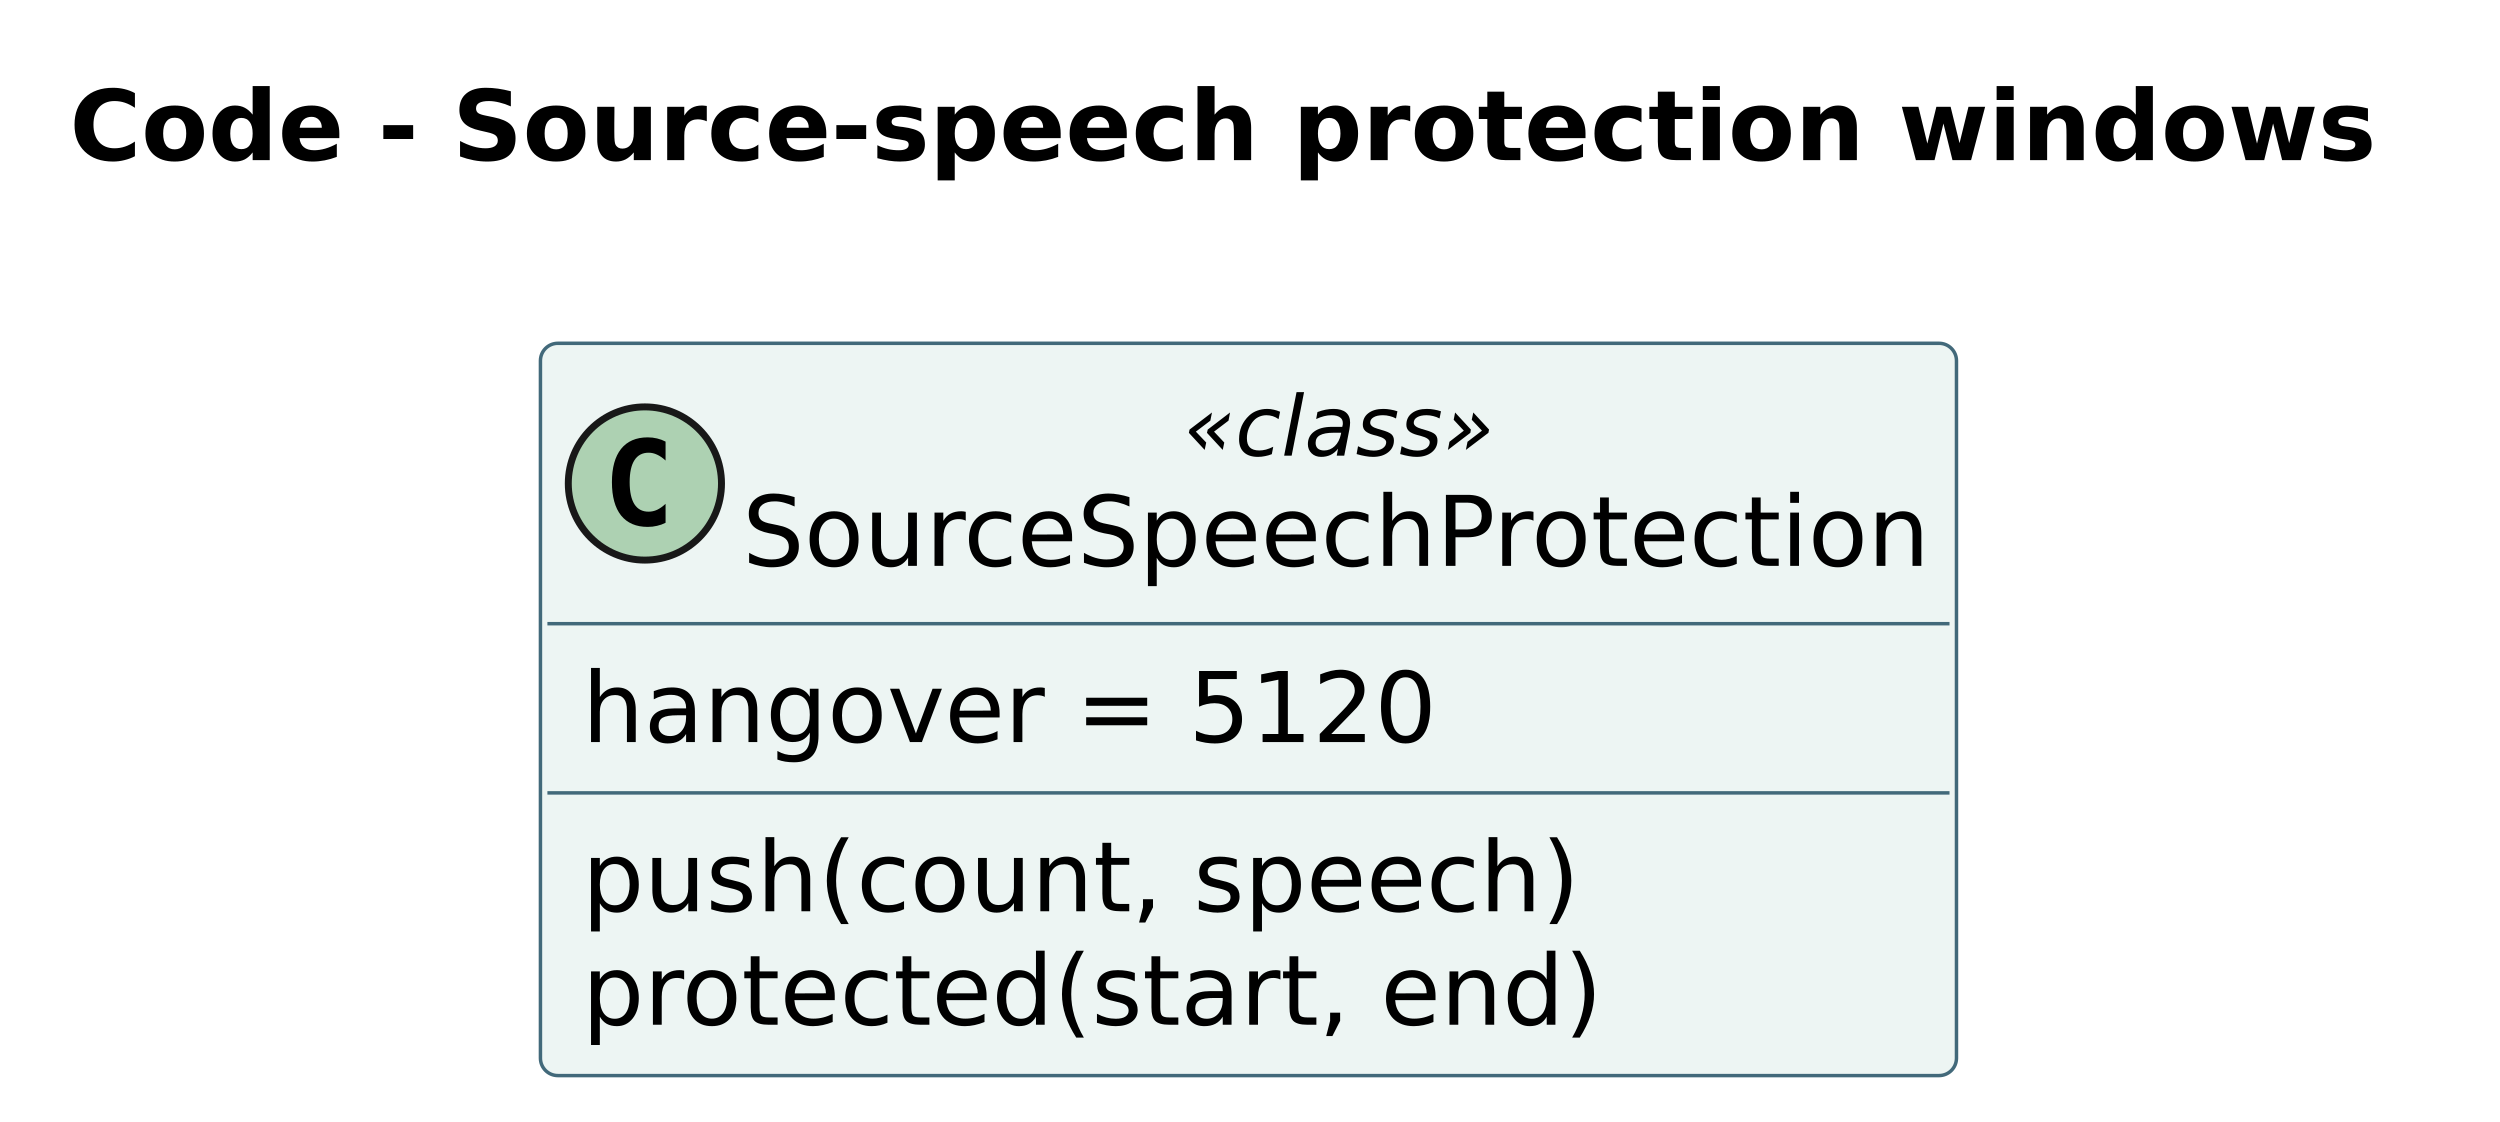
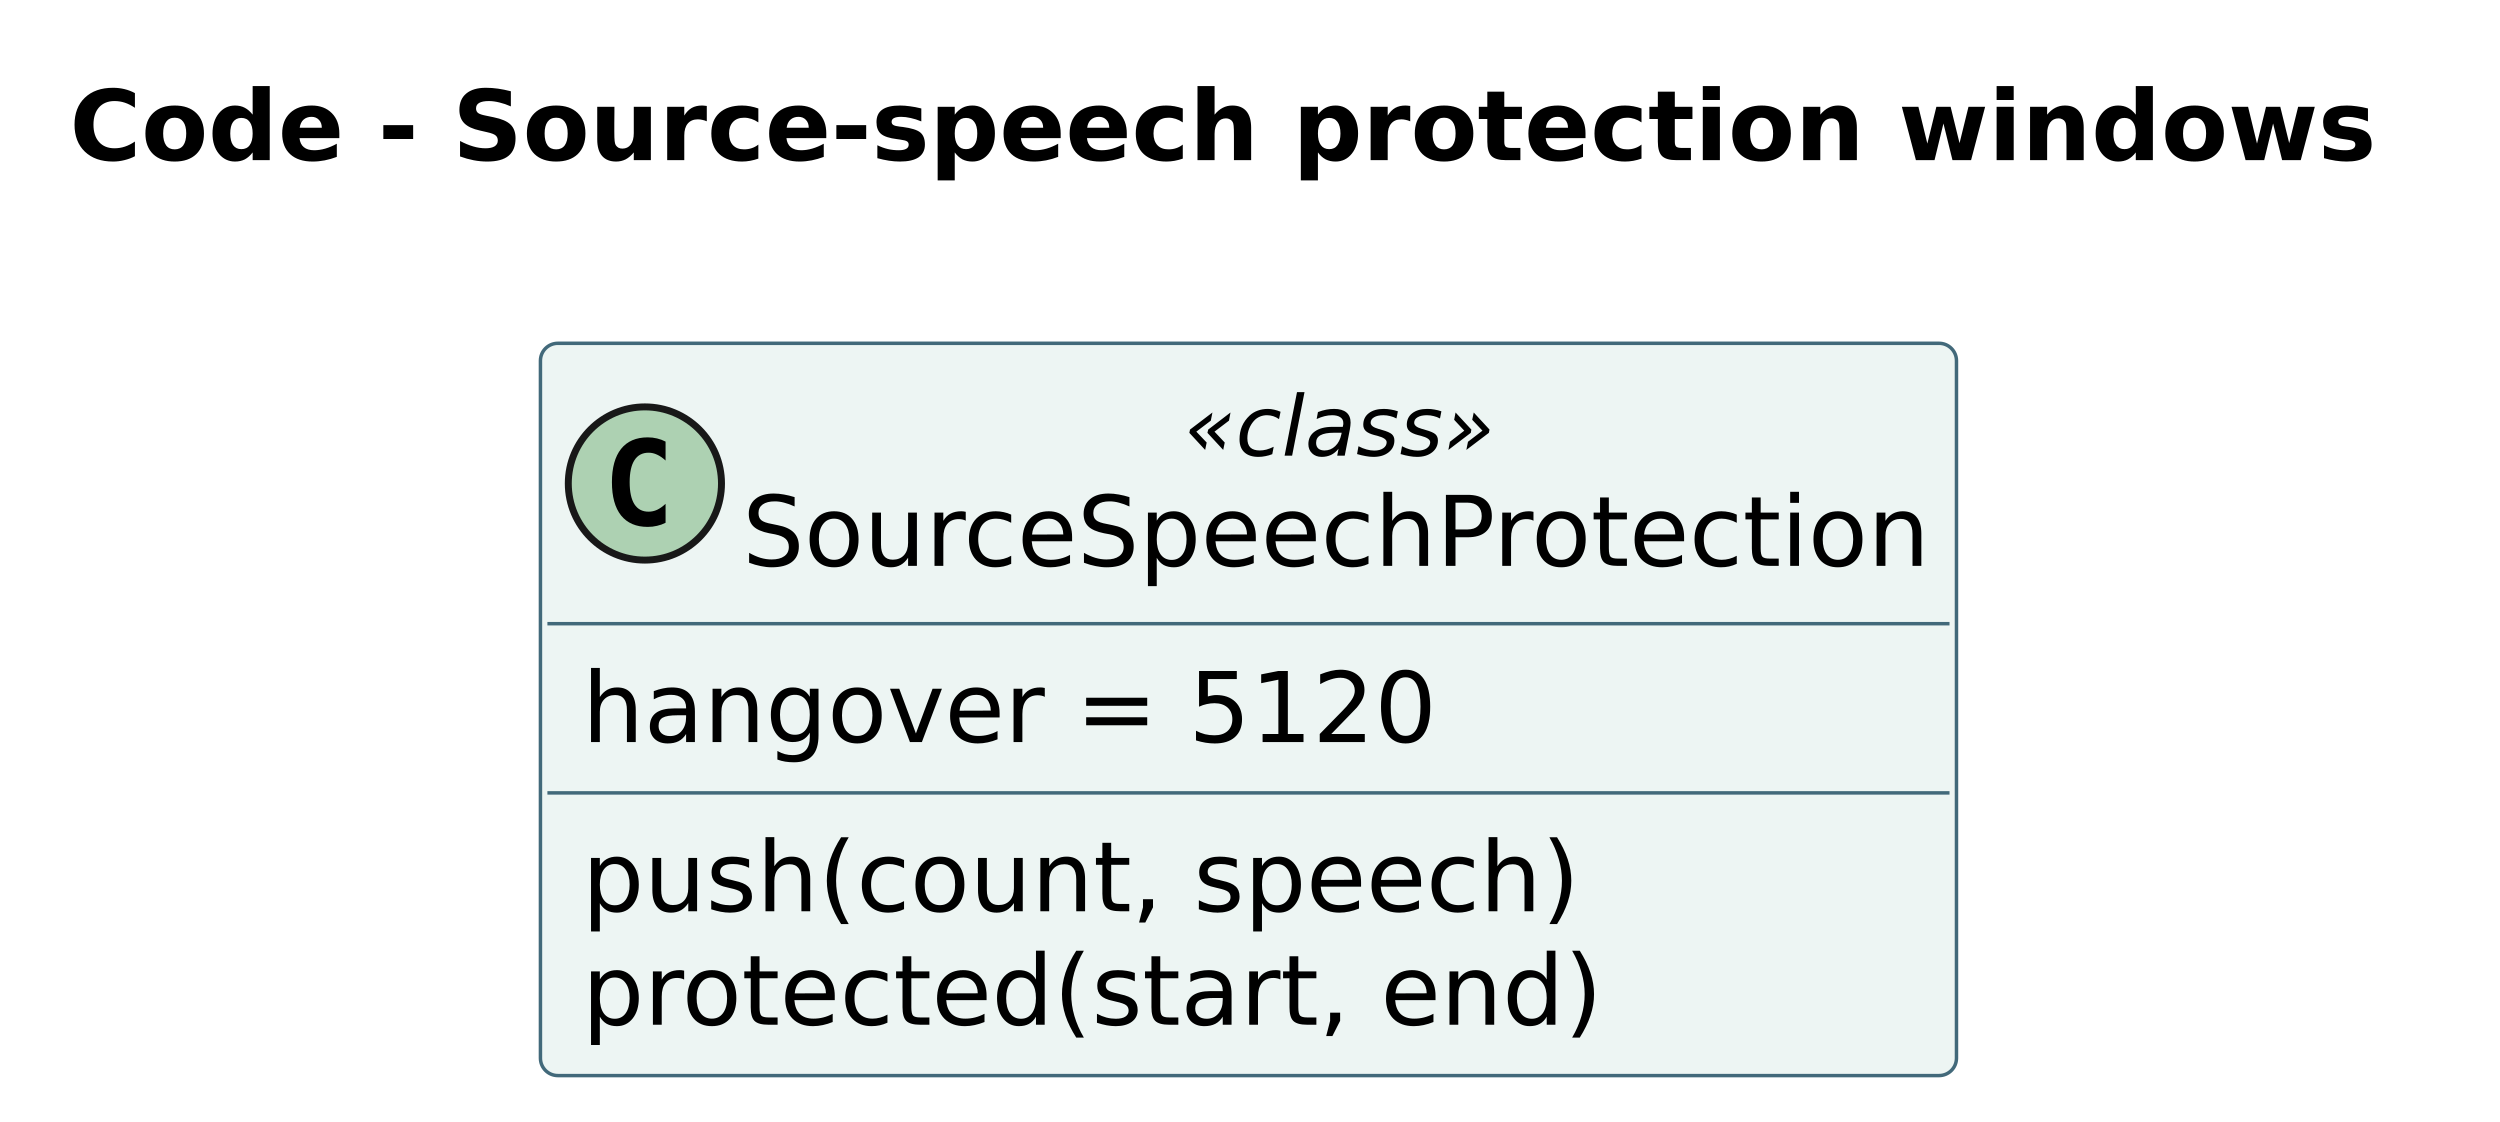
<svg xmlns="http://www.w3.org/2000/svg" xmlns:xlink="http://www.w3.org/1999/xlink" contentStyleType="text/css" data-diagram-type="CLASS" height="161px" preserveAspectRatio="none" style="width:359px;height:161px;background:#FFFFFF;" version="1.1" viewBox="0 0 359 161" width="359px" zoomAndPan="magnify">
  <defs />
  <g>
    <g class="title" data-source-line="9">
      <text fill="#000000" font-family="DejaVu Sans" font-size="14" font-weight="bold" lengthAdjust="spacing" textLength="331.215" x="10" y="22.995">Code - Source-speech protection windows</text>
    </g>
    <g class="entity" data-qualified-name="SourceSpeechProtection" data-source-line="10" id="ent0002">
      <a href="https://github.com/JasonLn0711/project_aura/blob/main/src/aura/audio/reuse_policy.py#L9" target="_top" title="https://github.com/JasonLn0711/project_aura/blob/main/src/aura/audio/reuse_policy.py#L9" xlink:actuate="onRequest" xlink:href="https://github.com/JasonLn0711/project_aura/blob/main/src/aura/audio/reuse_policy.py#L9" xlink:show="new" xlink:title="https://github.com/JasonLn0711/project_aura/blob/main/src/aura/audio/reuse_policy.py#L9" xlink:type="simple">
        <rect fill="#EDF5F3" height="105.156" rx="2.5" ry="2.5" style="stroke:#42697A;stroke-width:0.5;" width="203.343" x="77.607" y="49.297" />
        <ellipse cx="92.607" cy="69.43" fill="#ADD1B2" rx="11" ry="11" style="stroke:#181818;stroke-width:1;" />
        <path d="M95.576,75.07 Q94.998,75.367 94.357,75.508 Q93.717,75.664 93.014,75.664 Q90.514,75.664 89.186,74.023 Q87.873,72.367 87.873,69.242 Q87.873,66.117 89.186,64.461 Q90.514,62.805 93.014,62.805 Q93.717,62.805 94.357,62.961 Q95.014,63.117 95.576,63.414 L95.576,66.133 Q94.951,65.555 94.357,65.289 Q93.764,65.008 93.139,65.008 Q91.795,65.008 91.107,66.086 Q90.42,67.148 90.42,69.242 Q90.42,71.336 91.107,72.414 Q91.795,73.477 93.139,73.477 Q93.764,73.477 94.357,73.211 Q94.951,72.93 95.576,72.352 L95.576,75.07 Z " fill="#000000" />
-         <text fill="#000000" font-family="DejaVu Sans" font-size="12" font-style="italic" lengthAdjust="spacing" textLength="44.602" x="169.978" y="65.436">«class»</text>
+         <text fill="#000000" font-family="DejaVu Sans" font-size="12" font-style="italic" lengthAdjust="spacing" textLength="44.473" x="170.042" y="65.436">«class»</text>
        <text fill="#000000" font-family="DejaVu Sans" font-size="14" lengthAdjust="spacing" textLength="171.343" x="106.607" y="81.261">SourceSpeechProtection</text>
        <line style="stroke:#42697A;stroke-width:0.5;" x1="78.607" x2="279.95" y1="89.562" y2="89.562" />
        <text fill="#000000" font-family="DejaVu Sans" font-size="14" lengthAdjust="spacing" textLength="122.691" x="83.607" y="106.558">hangover = 5120</text>
        <line style="stroke:#42697A;stroke-width:0.5;" x1="78.607" x2="279.95" y1="113.859" y2="113.859" />
        <text fill="#000000" font-family="DejaVu Sans" font-size="14" lengthAdjust="spacing" textLength="143.227" x="83.607" y="130.855">push(count, speech)</text>
        <text fill="#000000" font-family="DejaVu Sans" font-size="14" lengthAdjust="spacing" textLength="146.802" x="83.607" y="147.151">protected(start, end)</text>
      </a>
    </g>
  </g>
</svg>
